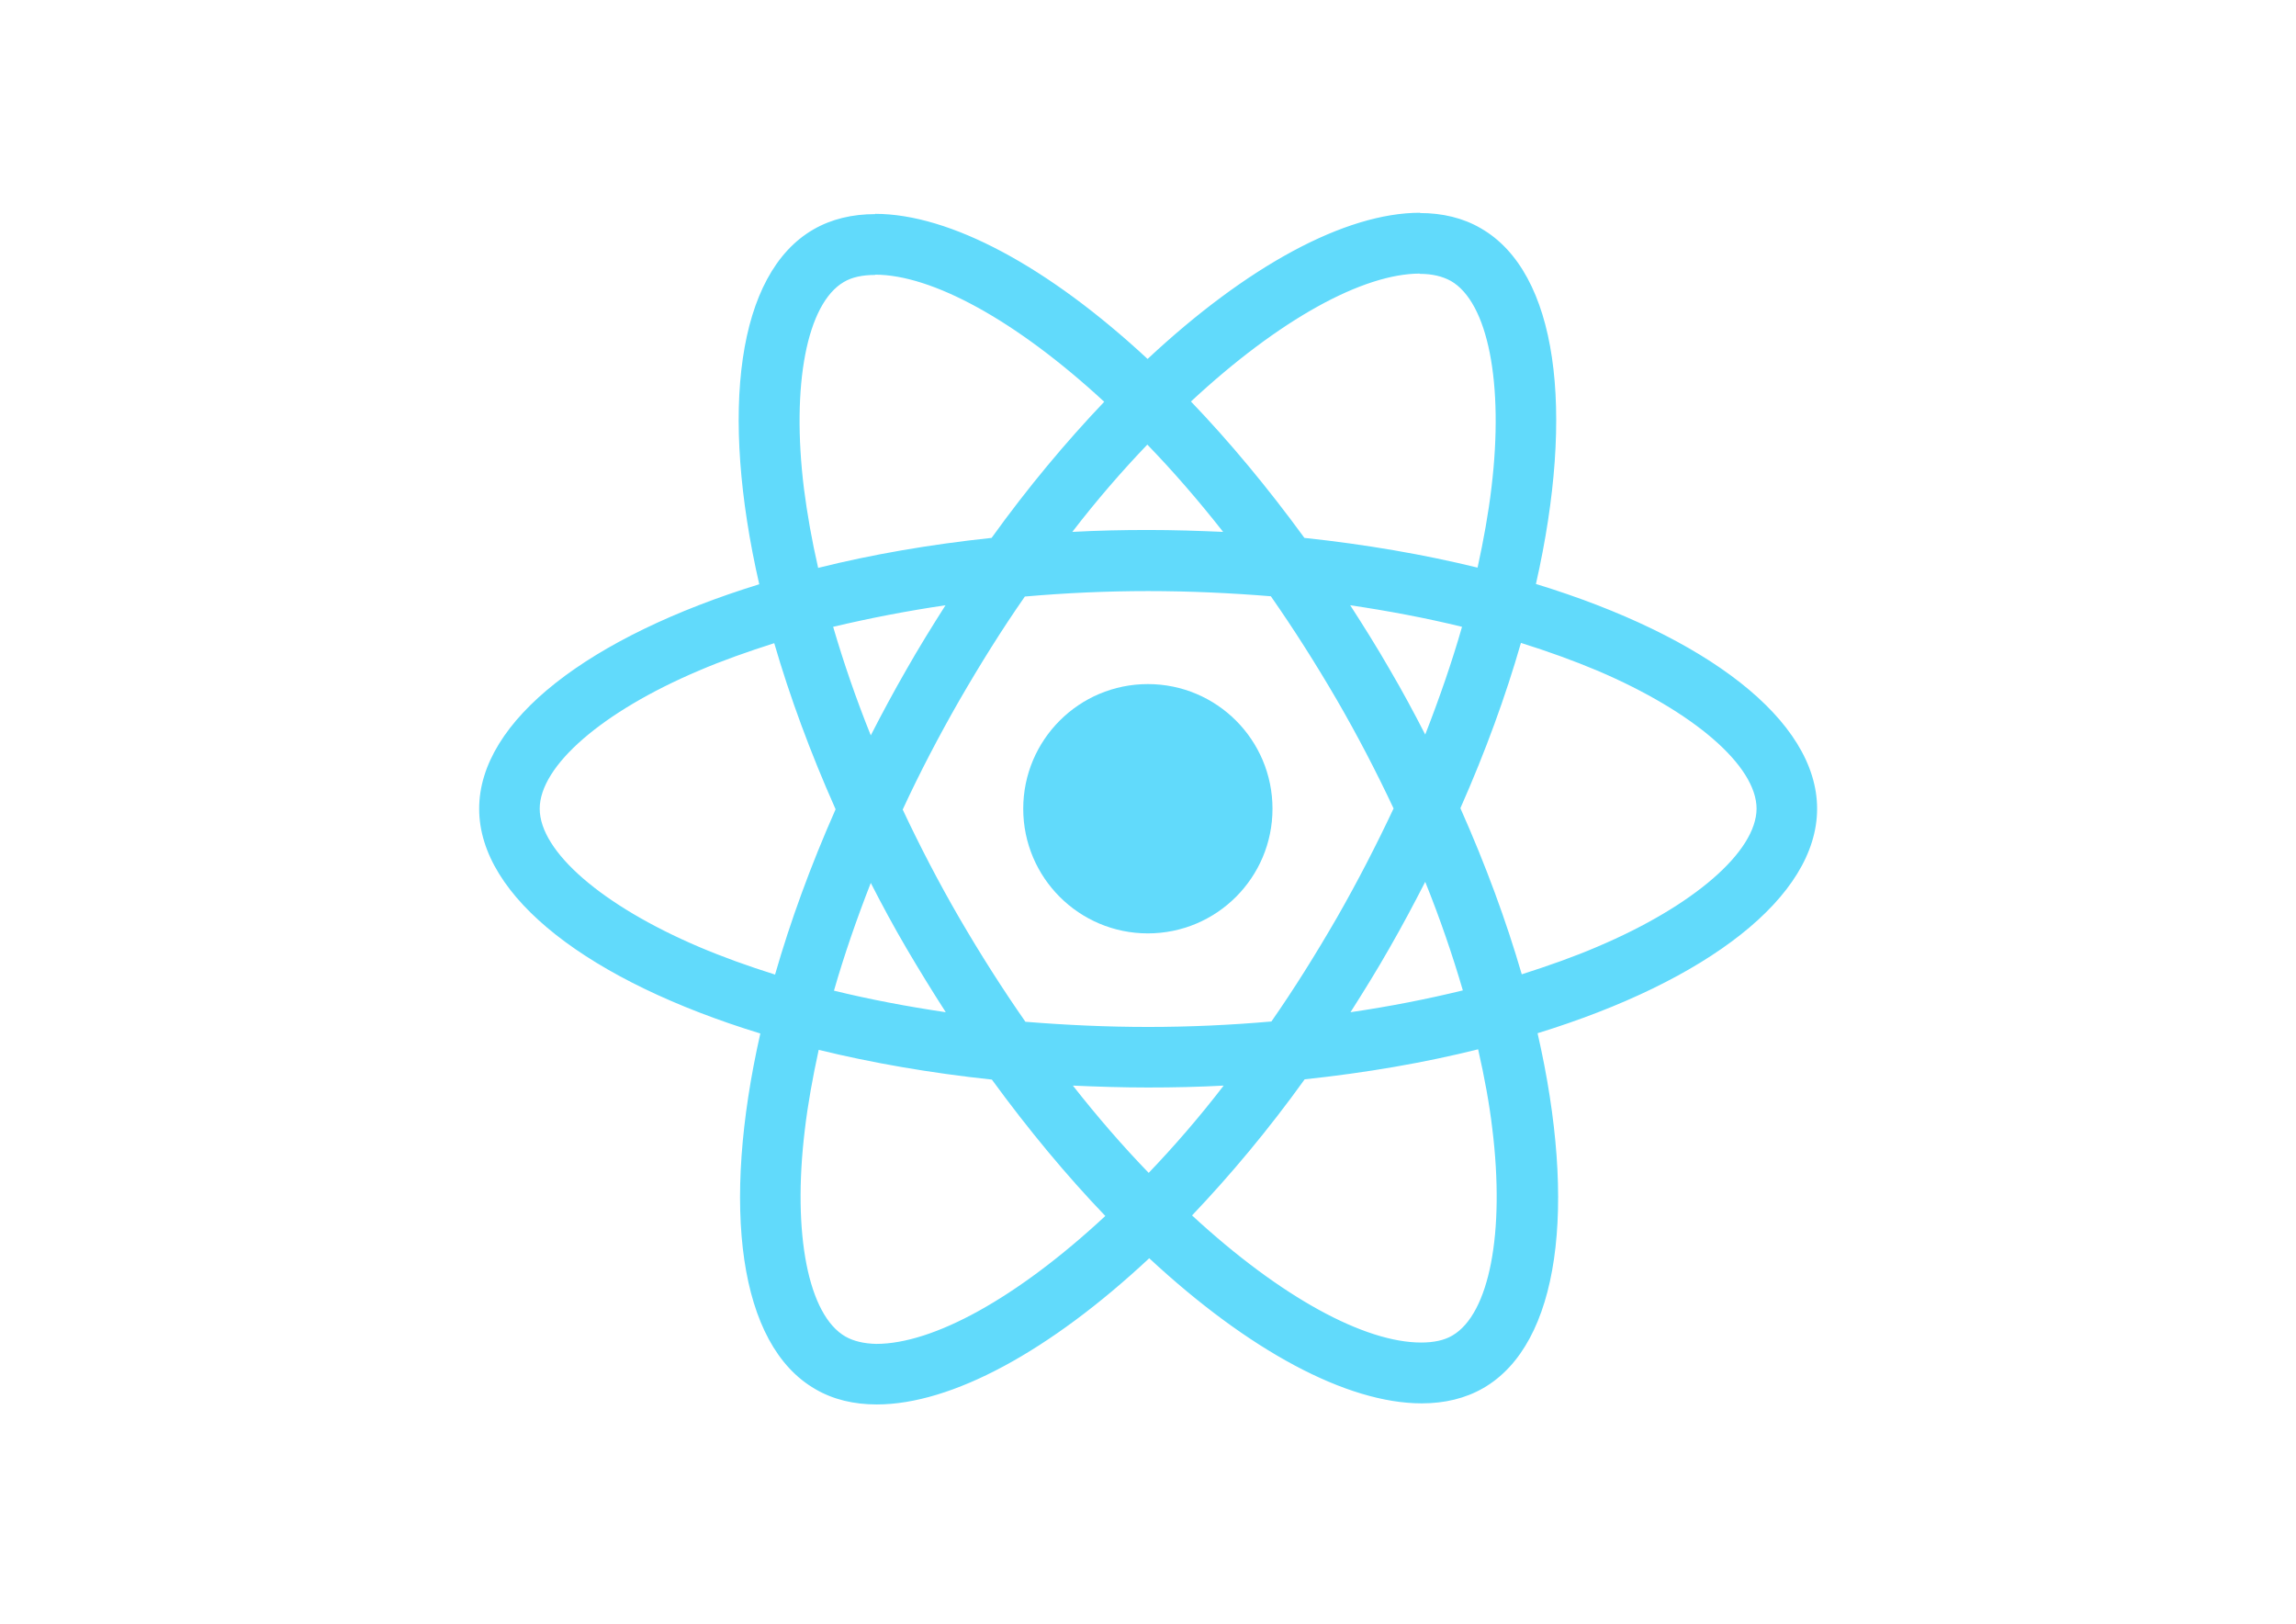
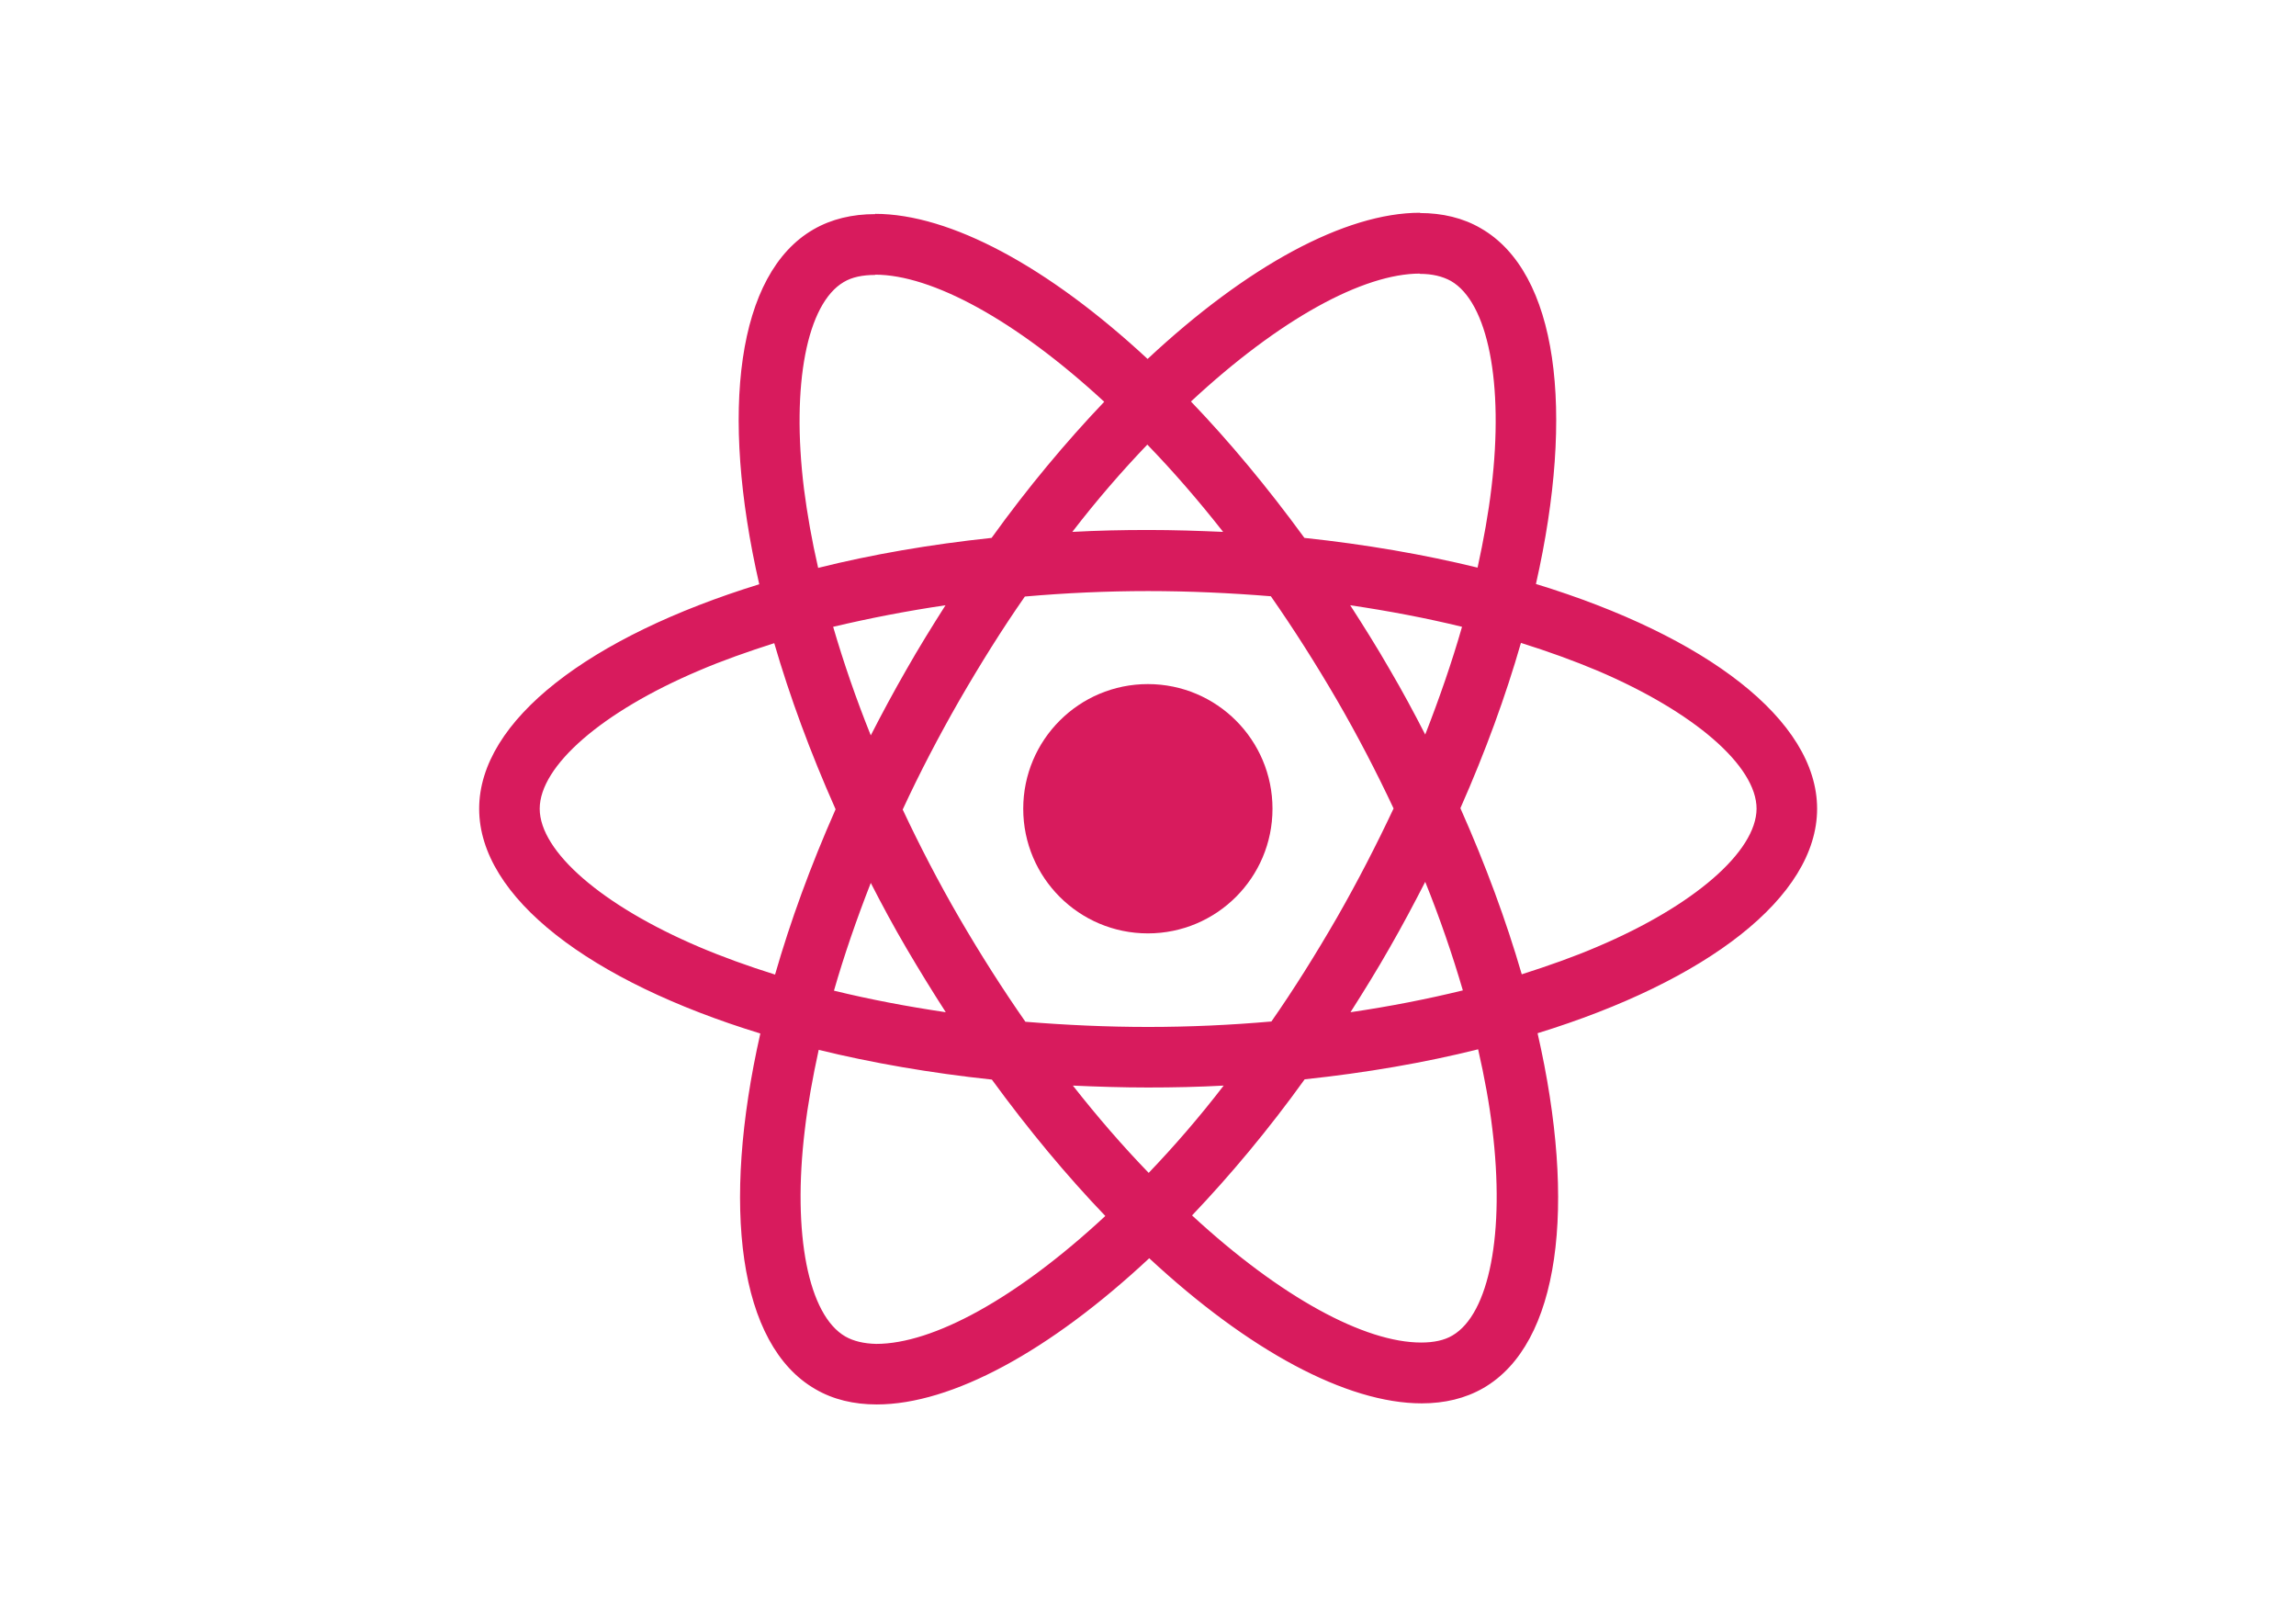
<svg xmlns="http://www.w3.org/2000/svg" viewBox="0 0 841.9 595.3">
-   <g fill="#61DAFB">
+   <g fill="#D81B5D">
    <path d="M666.3 296.5c0-32.5-40.7-63.3-103.1-82.4 14.4-63.6 8-114.2-20.2-130.4-6.5-3.8-14.1-5.6-22.4-5.6v22.3c4.6 0 8.3.9 11.4 2.6 13.6 7.8 19.5 37.5 14.9 75.7-1.1 9.4-2.9 19.3-5.1 29.4-19.6-4.8-41-8.5-63.5-10.9-13.5-18.5-27.5-35.3-41.6-50 32.6-30.3 63.2-46.9 84-46.9V78c-27.5 0-63.5 19.6-99.9 53.6-36.4-33.8-72.4-53.2-99.9-53.2v22.3c20.7 0 51.4 16.5 84 46.6-14 14.7-28 31.4-41.3 49.9-22.6 2.4-44 6.1-63.6 11-2.3-10-4-19.7-5.2-29-4.7-38.2 1.1-67.9 14.6-75.8 3-1.8 6.9-2.6 11.5-2.6V78.5c-8.4 0-16 1.8-22.6 5.6-28.1 16.2-34.4 66.7-19.9 130.1-62.2 19.2-102.7 49.9-102.7 82.3 0 32.5 40.7 63.3 103.1 82.4-14.4 63.6-8 114.2 20.2 130.4 6.5 3.8 14.1 5.6 22.5 5.6 27.5 0 63.5-19.6 99.9-53.6 36.4 33.8 72.4 53.2 99.9 53.2 8.4 0 16-1.8 22.6-5.6 28.1-16.2 34.4-66.7 19.9-130.1 62-19.1 102.5-49.9 102.5-82.3zm-130.2-66.7c-3.7 12.9-8.3 26.2-13.5 39.5-4.1-8-8.4-16-13.1-24-4.6-8-9.5-15.8-14.4-23.4 14.2 2.1 27.9 4.7 41 7.9zm-45.8 106.5c-7.8 13.5-15.8 26.3-24.1 38.2-14.9 1.3-30 2-45.2 2-15.1 0-30.2-.7-45-1.9-8.3-11.9-16.4-24.6-24.2-38-7.6-13.1-14.5-26.4-20.8-39.8 6.2-13.4 13.2-26.8 20.7-39.9 7.8-13.5 15.8-26.3 24.1-38.2 14.9-1.3 30-2 45.2-2 15.1 0 30.2.7 45 1.9 8.3 11.9 16.4 24.6 24.2 38 7.6 13.1 14.5 26.4 20.8 39.8-6.3 13.4-13.2 26.8-20.7 39.9zm32.3-13c5.4 13.4 10 26.8 13.8 39.8-13.1 3.2-26.9 5.9-41.2 8 4.9-7.7 9.8-15.6 14.4-23.7 4.6-8 8.9-16.1 13-24.1zM421.2 430c-9.3-9.6-18.6-20.3-27.8-32 9 .4 18.2.7 27.5.7 9.4 0 18.7-.2 27.8-.7-9 11.7-18.3 22.4-27.5 32zm-74.4-58.9c-14.2-2.1-27.9-4.7-41-7.9 3.7-12.9 8.3-26.2 13.5-39.5 4.1 8 8.4 16 13.1 24 4.7 8 9.5 15.8 14.4 23.4zM420.7 163c9.3 9.6 18.6 20.3 27.8 32-9-.4-18.2-.7-27.5-.7-9.4 0-18.7.2-27.8.7 9-11.7 18.3-22.4 27.5-32zm-74 58.9c-4.9 7.7-9.8 15.6-14.4 23.7-4.6 8-8.9 16-13 24-5.4-13.4-10-26.8-13.8-39.8 13.1-3.1 26.9-5.8 41.2-7.9zm-90.5 125.2c-35.4-15.1-58.3-34.9-58.3-50.6 0-15.7 22.9-35.6 58.3-50.6 8.6-3.7 18-7 27.7-10.1 5.7 19.6 13.2 40 22.5 60.9-9.2 20.8-16.6 41.1-22.2 60.6-9.9-3.1-19.3-6.5-28-10.2zM310 490c-13.6-7.8-19.5-37.5-14.9-75.7 1.1-9.4 2.9-19.3 5.1-29.4 19.6 4.8 41 8.5 63.5 10.9 13.5 18.5 27.5 35.3 41.6 50-32.6 30.3-63.2 46.9-84 46.9-4.5-.1-8.3-1-11.3-2.7zm237.2-76.2c4.7 38.2-1.1 67.9-14.6 75.8-3 1.8-6.9 2.6-11.5 2.6-20.7 0-51.4-16.5-84-46.6 14-14.7 28-31.4 41.3-49.9 22.6-2.4 44-6.1 63.6-11 2.3 10.1 4.1 19.8 5.2 29.1zm38.5-66.7c-8.6 3.7-18 7-27.7 10.1-5.7-19.6-13.2-40-22.5-60.9 9.2-20.8 16.6-41.1 22.2-60.6 9.9 3.1 19.3 6.5 28.1 10.2 35.4 15.1 58.3 34.9 58.3 50.6-.1 15.7-23 35.6-58.4 50.6zM320.8 78.4z" />
    <circle cx="420.9" cy="296.5" r="45.7" />
    <path d="M520.5 78.1z" />
  </g>
</svg>
